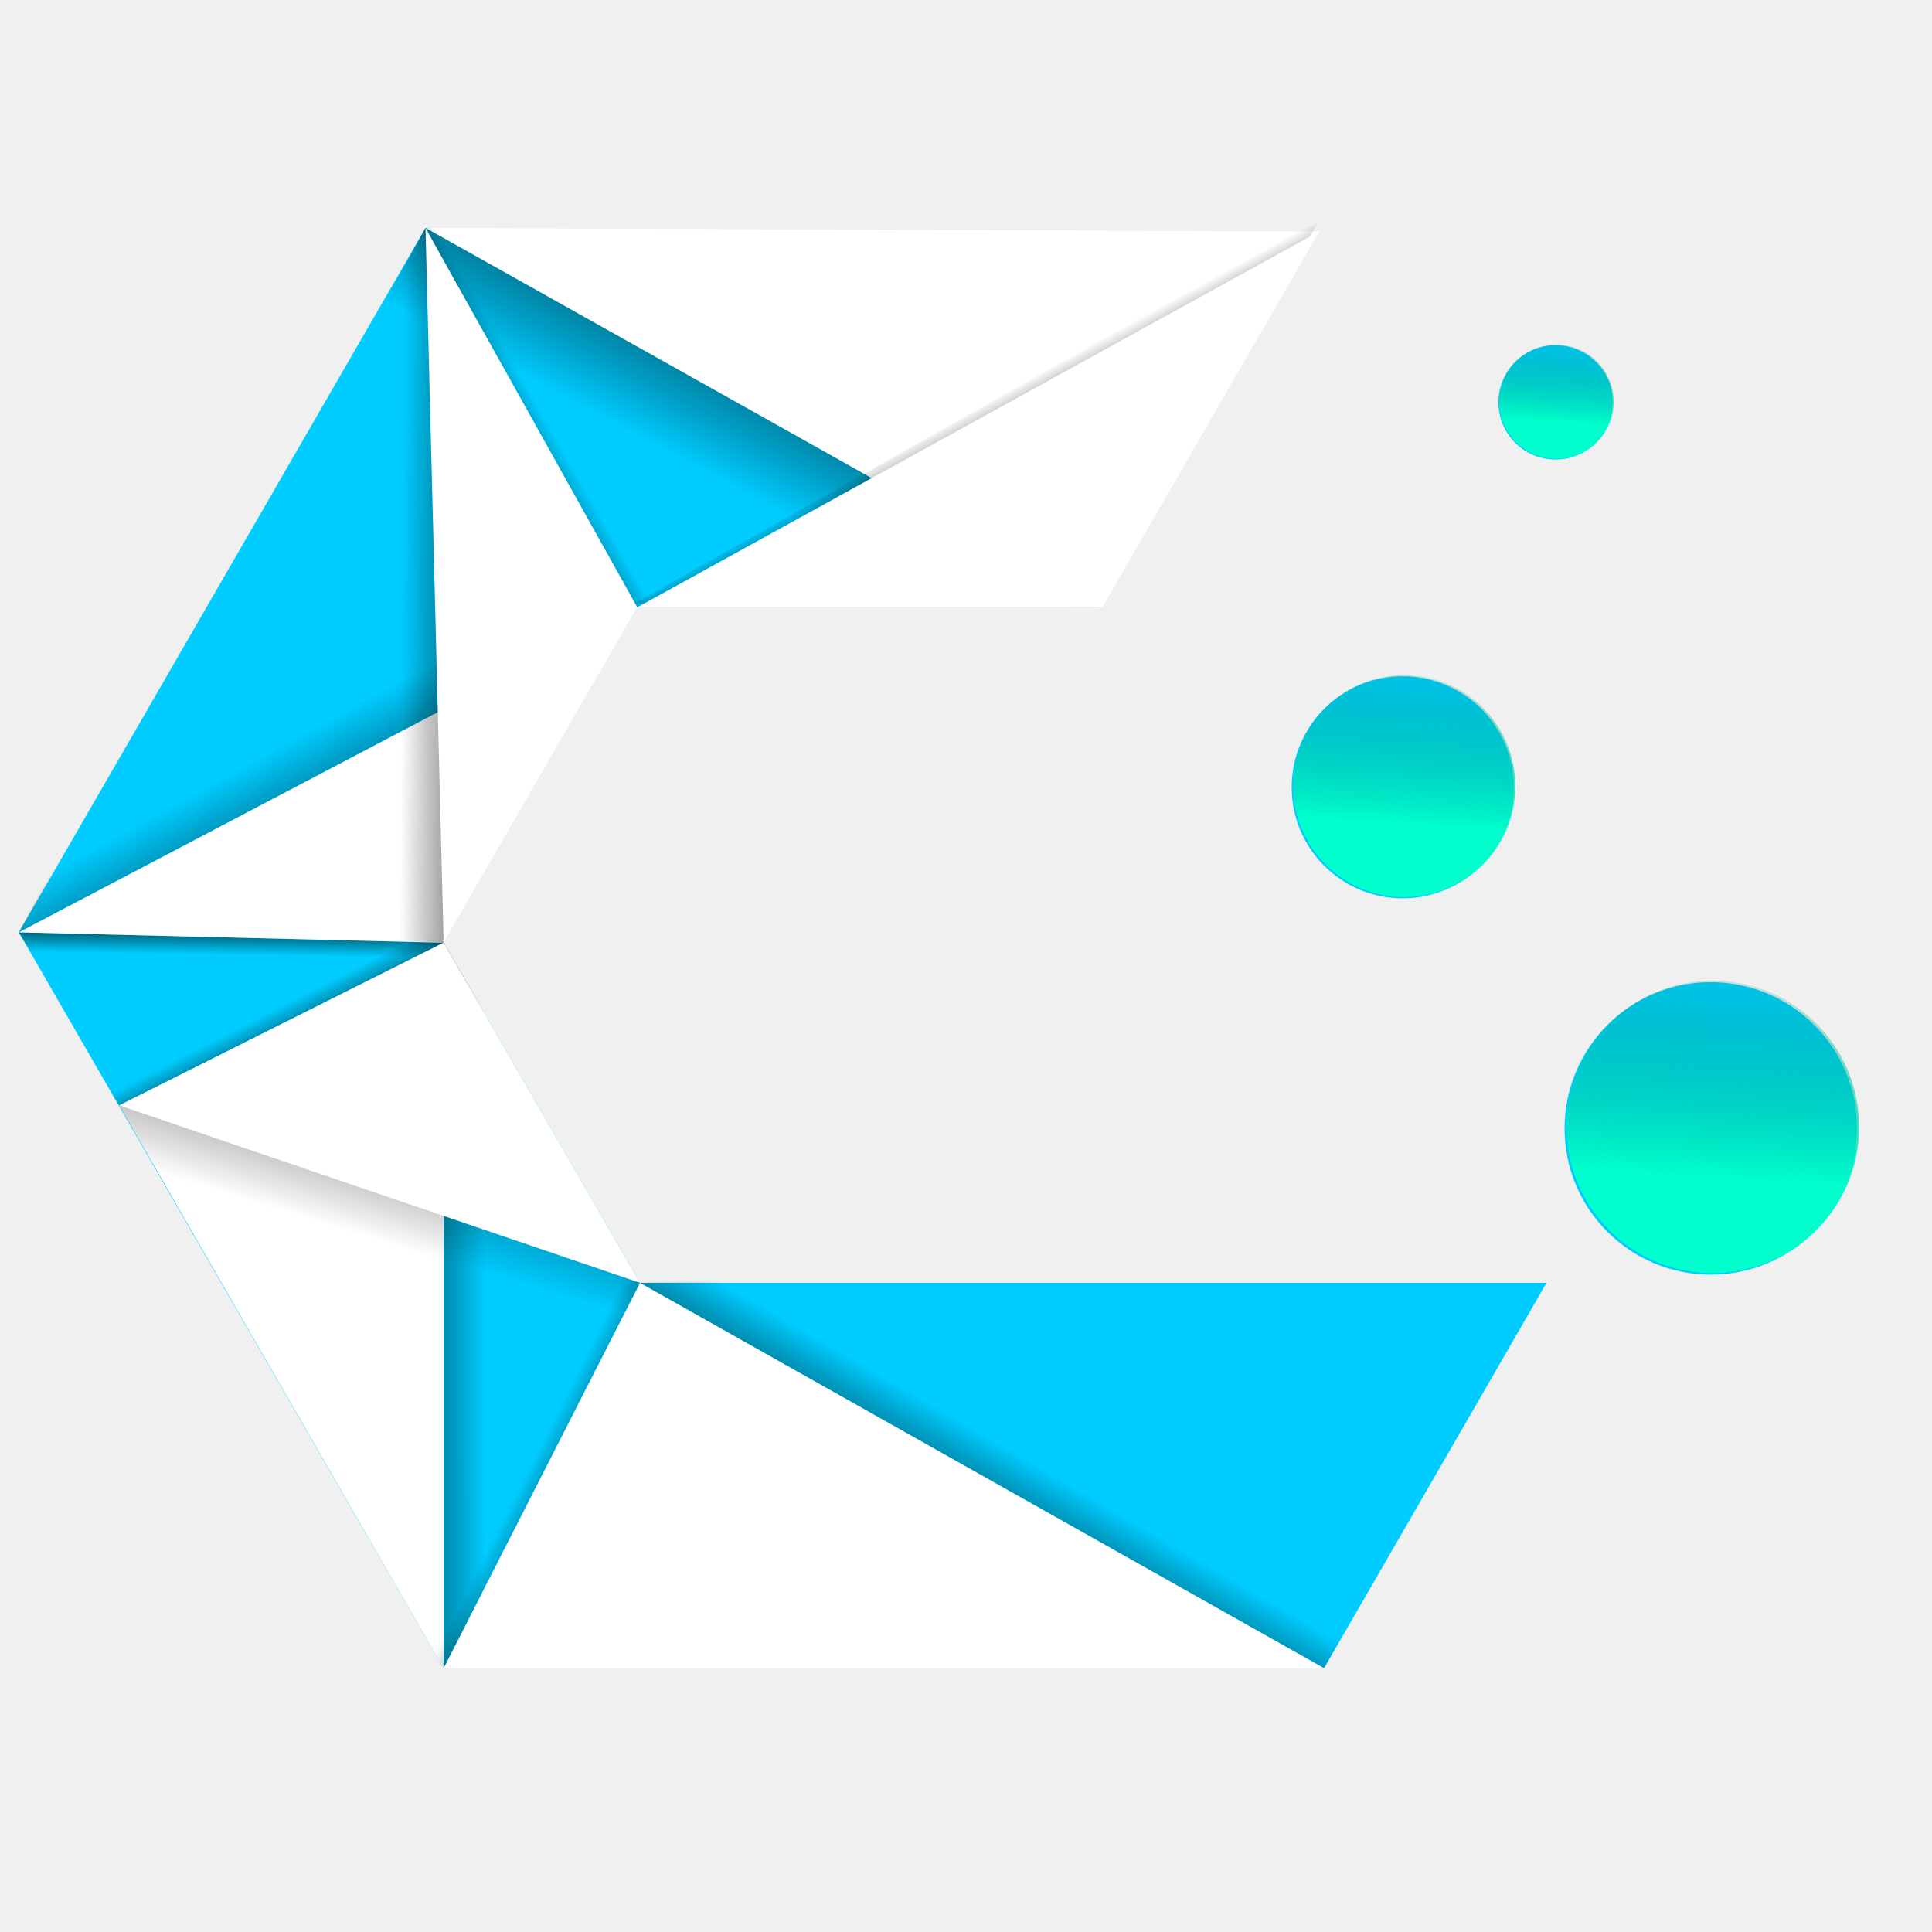
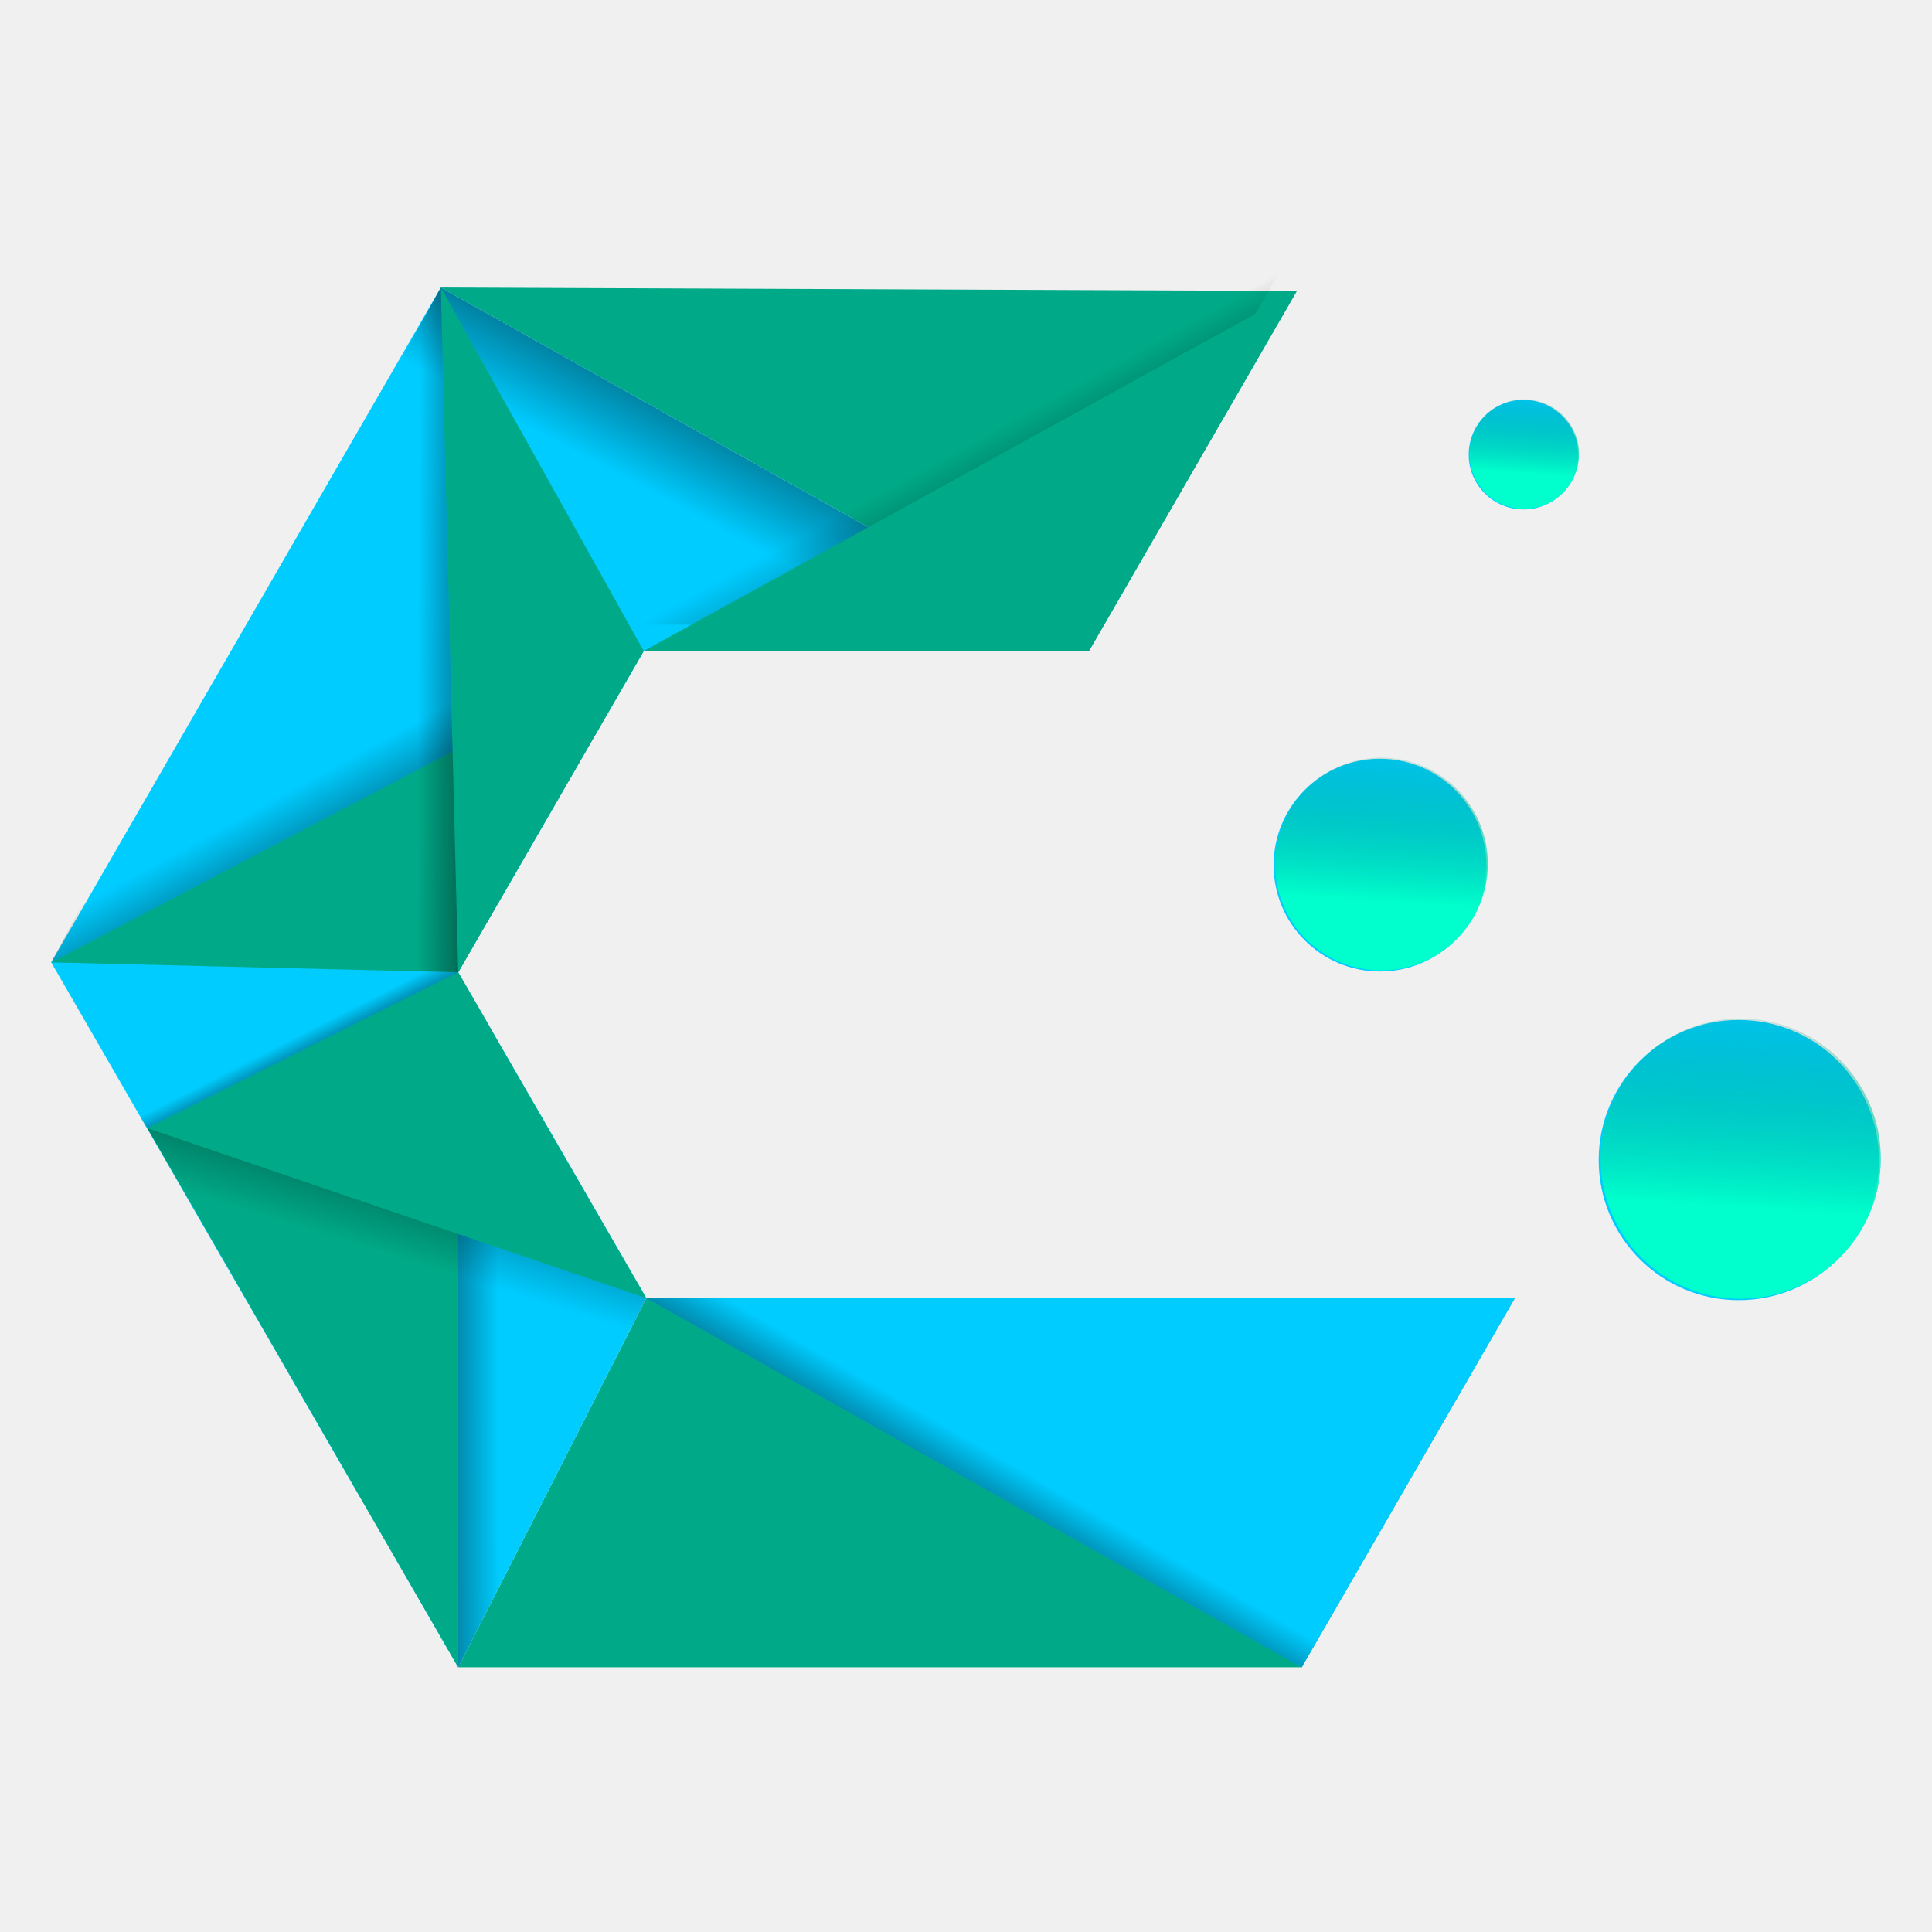
- <svg xmlns="http://www.w3.org/2000/svg" xmlns:xlink="http://www.w3.org/1999/xlink" width="128.0px" height="128.0px" viewBox="0 0 128.0 128.0" version="1.1" id="SVGRoot">
-   <defs id="defs1180">
-     <linearGradient xlink:href="#linearGradient937" id="linearGradient939" x1="237.186" y1="296.2" x2="237.072" y2="304.08" gradientUnits="userSpaceOnUse" gradientTransform="matrix(0.3045152,0,0,0.3045152,-57.29642,-29.33446)" />
-     <linearGradient id="linearGradient937">
-       <stop style="stop-color:#001313;stop-opacity:1;" offset="0" id="stop933" />
-       <stop style="stop-color:#001313;stop-opacity:0;" offset="1" id="stop935" />
-     </linearGradient>
-     <linearGradient xlink:href="#linearGradient4353" id="linearGradient5185" x1="994.809" y1="1533.278" x2="982.344" y2="1556.765" gradientUnits="userSpaceOnUse" gradientTransform="matrix(0.5724388,0,0,0.5724388,-518.1481,-861.1257)" />
+ <svg xmlns="http://www.w3.org/2000/svg" xmlns:xlink="http://www.w3.org/1999/xlink" width="128" height="128" version="1.1" viewBox="0 0 64 64" id="svg13595">
+   <defs id="defs13599">
+     <linearGradient xlink:href="#linearGradient4353" id="linearGradient5185" x1="994.809" y1="1533.278" x2="982.344" y2="1556.765" gradientUnits="userSpaceOnUse" gradientTransform="matrix(1.879836,0,0,1.879836,-1461.366,-2735.896)" />
    <linearGradient id="linearGradient4353">
      <stop style="stop-color:#020202;stop-opacity:1;" offset="0" id="stop4349" />
      <stop style="stop-color:#020202;stop-opacity:0;" offset="1" id="stop4351" />
    </linearGradient>
-     <linearGradient xlink:href="#linearGradient4353" id="linearGradient9102" x1="1022.515" y1="1582.428" x2="1018.597" y2="1575.638" gradientUnits="userSpaceOnUse" gradientTransform="matrix(0.5876791,0,0,0.5575734,-537.6084,-849.5336)" />
-     <linearGradient xlink:href="#linearGradient4353" id="linearGradient11890" x1="940.433" y1="1612.467" x2="930.589" y2="1594.47" gradientUnits="userSpaceOnUse" gradientTransform="matrix(0.5724388,0,0,0.5724388,-518.1481,-861.1257)" />
-     <linearGradient xlink:href="#linearGradient4353" id="linearGradient11670" x1="965.605" y1="1571.427" x2="951.661" y2="1571.345" gradientUnits="userSpaceOnUse" gradientTransform="matrix(0.5724388,0,0,0.5724388,-518.1481,-861.1257)" />
-     <linearGradient xlink:href="#linearGradient4353" id="linearGradient13770" x1="946.234" y1="1655.864" x2="961.373" y2="1655.846" gradientUnits="userSpaceOnUse" gradientTransform="matrix(0.5724388,0,0,0.5724388,-518.1481,-861.1257)" />
-     <linearGradient xlink:href="#linearGradient937" id="linearGradient2816" x1="366.154" y1="427.324" x2="350.922" y2="419.642" gradientUnits="userSpaceOnUse" gradientTransform="matrix(0.3045152,0,0,0.3045152,-73.1398,-28.00358)" />
-     <linearGradient xlink:href="#linearGradient4353" id="linearGradient12421" x1="936.335" y1="1628.774" x2="933.378" y2="1622.977" gradientUnits="userSpaceOnUse" gradientTransform="matrix(0.5724388,0,0,0.5724388,-518.1481,-861.1257)" />
-     <linearGradient xlink:href="#linearGradient4353" id="linearGradient13391" x1="950.33" y1="1618.617" x2="941.971" y2="1645.767" gradientUnits="userSpaceOnUse" gradientTransform="matrix(0.5724388,0,0,0.5724388,-518.1481,-861.1257)" />
-     <linearGradient xlink:href="#linearGradient4353" id="linearGradient13599" x1="1008.201" y1="1681.329" x2="1015.731" y2="1668.374" gradientUnits="userSpaceOnUse" gradientTransform="matrix(0.5724388,0,0,0.5724388,-518.1481,-861.1257)" />
-     <linearGradient xlink:href="#linearGradient18299" id="linearGradient18175" x1="1148.342" y1="1585.508" x2="1145.437" y2="1629.975" gradientUnits="userSpaceOnUse" gradientTransform="matrix(0.3499239,0,0,0.3499239,-282.8678,-491.668)" />
+     <linearGradient xlink:href="#linearGradient4353" id="linearGradient9102" x1="1031.179" y1="1597.906" x2="1018.429" y2="1574.738" gradientUnits="userSpaceOnUse" gradientTransform="matrix(1.879836,0,0,1.879836,-1475.893,-2775.73)" />
+     <linearGradient xlink:href="#linearGradient4353" id="linearGradient11890" x1="940.433" y1="1612.467" x2="930.589" y2="1594.47" gradientUnits="userSpaceOnUse" gradientTransform="matrix(1.879836,0,0,1.879836,-1461.366,-2735.896)" />
+     <linearGradient xlink:href="#linearGradient4353" id="linearGradient11670" x1="965.605" y1="1571.427" x2="951.661" y2="1571.345" gradientUnits="userSpaceOnUse" gradientTransform="matrix(1.879836,0,0,1.879836,-1461.366,-2735.896)" />
+     <linearGradient xlink:href="#linearGradient4353" id="linearGradient13770" x1="946.234" y1="1655.864" x2="961.373" y2="1655.846" gradientUnits="userSpaceOnUse" gradientTransform="matrix(1.879836,0,0,1.879836,-1461.366,-2735.896)" />
+     <linearGradient xlink:href="#linearGradient4353" id="linearGradient12421" x1="936.335" y1="1628.774" x2="933.378" y2="1622.977" gradientUnits="userSpaceOnUse" gradientTransform="matrix(1.879836,0,0,1.879836,-1461.366,-2735.896)" />
+     <linearGradient xlink:href="#linearGradient4353" id="linearGradient13391" x1="950.33" y1="1618.617" x2="941.971" y2="1645.767" gradientUnits="userSpaceOnUse" gradientTransform="matrix(1.879836,0,0,1.879836,-1461.366,-2735.896)" />
+     <linearGradient xlink:href="#linearGradient4353" id="linearGradient13599" x1="1008.201" y1="1681.329" x2="1015.731" y2="1668.374" gradientUnits="userSpaceOnUse" gradientTransform="matrix(1.879836,0,0,1.879836,-1461.366,-2735.896)" />
+     <linearGradient xlink:href="#linearGradient18299" id="linearGradient18175" x1="1148.342" y1="1585.508" x2="1145.437" y2="1629.975" gradientUnits="userSpaceOnUse" gradientTransform="matrix(1.149118,0,0,1.149118,-688.7274,-1522.631)" />
    <linearGradient id="linearGradient18299">
      <stop style="stop-color:#008066;stop-opacity:0" offset="0" id="stop18295" />
      <stop style="stop-color:#00ffcc;stop-opacity:1" offset="1" id="stop18297" />
    </linearGradient>
-     <linearGradient xlink:href="#linearGradient18299" id="linearGradient18632" gradientUnits="userSpaceOnUse" gradientTransform="matrix(0.2656518,0,0,0.2656518,-211.1521,-375.487)" x1="1148.342" y1="1585.508" x2="1145.437" y2="1629.975" />
-     <linearGradient xlink:href="#linearGradient18299" id="linearGradient18659" gradientUnits="userSpaceOnUse" gradientTransform="matrix(0.1367904,0,0,0.1367904,-53.62402,-195.0342)" x1="1148.342" y1="1585.508" x2="1145.437" y2="1629.975" />
-     <linearGradient xlink:href="#linearGradient937" id="linearGradient3254" x1="348.048" y1="194.78" x2="361.21" y2="187.235" gradientUnits="userSpaceOnUse" gradientTransform="matrix(0.3045152,0,0,0.3045152,-73.1398,-28.00358)" />
+     <linearGradient xlink:href="#linearGradient18299" id="linearGradient18632" gradientUnits="userSpaceOnUse" gradientTransform="matrix(0.8723759,0,0,0.8723759,-453.2197,-1141.104)" x1="1148.342" y1="1585.508" x2="1145.437" y2="1629.975" />
+     <linearGradient xlink:href="#linearGradient18299" id="linearGradient18659" gradientUnits="userSpaceOnUse" gradientTransform="matrix(0.449207,0,0,0.449207,64.08803,-548.5132)" x1="1148.342" y1="1585.508" x2="1145.437" y2="1629.975" />
  </defs>
-   <g id="layer1">
-     <circle style="opacity:0;fill:#001313;fill-opacity:1;stroke-width:0.28" id="path3962" cx="64.51" cy="62.02" r="87.45" />
-     <path style="fill:#ffffff;fill-opacity:1;stroke:none;stroke-width:0.151px;stroke-linecap:butt;stroke-linejoin:miter;stroke-opacity:1" d="M 30.609,15.339 H 87.389 L 73.015,40.235 H 42.223 L 29.392,62.458 42.401,84.99 h 60.064 L 87.727,110.519 H 29.39 L 1.245,61.77 28.19,15.1 Z" id="path3295-6-2-7-3" />
-     <path style="fill:#ffffff;stroke:none;stroke-width:0.151px;stroke-linecap:butt;stroke-linejoin:miter;stroke-opacity:1" d="M 28.19,15.1 73.015,40.235 87.389,15.339 Z" id="path6337" />
-     <path style="fill:#ffffff;stroke:none;stroke-width:0.151px;stroke-linecap:butt;stroke-linejoin:miter;stroke-opacity:1" d="m 42.401,84.99 -13.011,25.529 h 58.337 l 14.739,-25.529 z" id="path6372" />
-     <path style="fill:#00ccff;stroke:none;stroke-width:0.151px;stroke-linecap:butt;stroke-linejoin:miter;stroke-opacity:1" d="M 28.19,15.1 73.015,40.235 H 42.223 L 29.392,62.458 42.401,84.99 29.39,110.519 1.245,61.77 28.19,15.1" id="path6473" />
-     <path style="fill:url(#linearGradient939);fill-opacity:1;stroke:none;stroke-width:0.305px;stroke-linecap:butt;stroke-linejoin:miter;stroke-opacity:1" d="m 1.245,61.77 28.147,0.688 0.787,1.349 -28.05,-0.565 z" id="path931" />
-     <path style="fill:url(#linearGradient5185);fill-opacity:1;stroke:none;stroke-width:0.151px;stroke-linecap:butt;stroke-linejoin:miter;stroke-opacity:1" d="M 73.015,40.235 28.19,15.1 24.781,21.248 58.762,40.092 Z" id="path5111" />
-     <path style="fill:url(#linearGradient9102);fill-opacity:1;stroke:none;stroke-width:0.151px;stroke-linecap:butt;stroke-linejoin:miter;stroke-opacity:1" d="M 42,40 87.658,14.215 72.902,38.465 Z" id="path8399-8" />
-     <path style="fill:#ffffff;fill-opacity:1;stroke:none;stroke-width:0.151px;stroke-linecap:butt;stroke-linejoin:miter;stroke-opacity:1" d="M 42.223,40.235 87.389,15.339 73.015,40.235 Z" id="path8399" />
-     <path style="fill:#ffffff;stroke:none;stroke-width:0.151px;stroke-linecap:butt;stroke-linejoin:miter;stroke-opacity:1" d="M 1.245,61.77 42.223,40.235 29.392,62.458 Z" id="path8568" />
-     <path style="fill:url(#linearGradient11890);fill-opacity:1;stroke:none;stroke-width:0.151px;stroke-linecap:butt;stroke-linejoin:miter;stroke-opacity:1" d="M 1.245,61.77 42.223,40.235 39.454,35.904 4.139,56.376 Z" id="path11882" />
-     <path style="fill:#ffffff;fill-opacity:1;stroke:none;stroke-width:0.151px;stroke-linecap:butt;stroke-linejoin:miter;stroke-opacity:1" d="M 42.223,40.235 28.19,15.1 29.392,62.458 Z" id="path8467" />
-     <path style="fill:#00ccff;fill-opacity:1;stroke:none;stroke-width:0.151px;stroke-linecap:butt;stroke-linejoin:miter;stroke-opacity:1" d="m 42.401,84.99 45.325,25.529 14.739,-25.529 z" id="path8916" />
-     <path style="fill:url(#linearGradient11670);fill-opacity:1;stroke:none;stroke-width:0.151px;stroke-linecap:butt;stroke-linejoin:miter;stroke-opacity:1" d="m 28.19,15.1 -3.409,6.148 0.327,41.008 4.284,0.201 z" id="path11629" />
-     <path style="fill:#ffffff;fill-opacity:1;stroke:none;stroke-width:0.151px;stroke-linecap:butt;stroke-linejoin:miter;stroke-opacity:1" d="m 29.392,62.458 -21.489,10.776 21.487,37.285 z" id="path12053" />
-     <path style="fill:url(#linearGradient13770);fill-opacity:1;stroke:none;stroke-width:0.151px;stroke-linecap:butt;stroke-linejoin:miter;stroke-opacity:1" d="m 29.392,62.458 v 48.061 l 5.265,-10.276 0.407,-28.173 z" id="path13729" />
-     <path style="fill:url(#linearGradient2816);fill-opacity:1;stroke:none;stroke-width:0.305px;stroke-linecap:butt;stroke-linejoin:miter;stroke-opacity:1" d="m 29.39,110.519 -2.027,-3.649 13.056,-25.215 1.982,3.335 z" id="path2775" />
-     <path style="fill:url(#linearGradient12421);fill-opacity:1;stroke:none;stroke-width:0.151px;stroke-linecap:butt;stroke-linejoin:miter;stroke-opacity:1" d="M 7.903,73.234 29.392,62.458 25.108,62.256 6.463,71.164 Z" id="path12347" />
-     <path style="fill:#ffffff;fill-opacity:1;stroke:none;stroke-width:0.151px;stroke-linecap:butt;stroke-linejoin:miter;stroke-opacity:1" d="M 7.903,73.234 42.401,84.99 29.392,62.458 Z" id="path13027" />
-     <path style="fill:url(#linearGradient13391);fill-opacity:1;stroke:none;stroke-width:0.151px;stroke-linecap:butt;stroke-linejoin:miter;stroke-opacity:1" d="M 42.401,84.99 7.903,73.234 11.649,79.702 40,90 Z" id="path13350" />
-     <path style="fill:url(#linearGradient13599);fill-opacity:1;stroke:none;stroke-width:0.151px;stroke-linecap:butt;stroke-linejoin:miter;stroke-opacity:1" d="m 42.401,84.99 45.325,25.529 5.432,-9.669 -29.172,-16.109 z" id="path13525" />
-     <g id="g1534" transform="translate(-4.606242,-0.6816724)">
-       <circle style="fill:#00ccff;fill-opacity:1;stroke:none;stroke-width:0.093;stroke-opacity:1" id="path14992-9" cx="117.952" cy="75.441" r="9.689" />
-       <circle style="fill:url(#linearGradient18175);fill-opacity:1;stroke:none;stroke-width:0.093;stroke-opacity:1" id="path14992-9-0" cx="118.085" cy="75.341" r="9.689" />
-     </g>
-     <g id="g1538" transform="translate(-0.2044013,-2.886232)">
-       <circle style="fill:#00ccff;fill-opacity:1;stroke:none;stroke-width:0.07;stroke-opacity:1" id="path14992-9-7" cx="93.138" cy="55.045" r="7.356" />
-       <circle style="fill:url(#linearGradient18632);fill-opacity:1;stroke:none;stroke-width:0.07;stroke-opacity:1" id="path14992-9-0-5" cx="93.239" cy="54.969" r="7.356" />
-     </g>
-     <g id="g1542">
-       <circle style="fill:#00ccff;fill-opacity:1;stroke:none;stroke-width:0.036;stroke-opacity:1" id="path14992-9-28" cx="103.062" cy="26.657" r="3.788" />
-       <circle style="fill:url(#linearGradient18659);fill-opacity:1;stroke:none;stroke-width:0.036;stroke-opacity:1" id="path14992-9-0-9" cx="103.114" cy="26.618" r="3.788" />
-     </g>
-     <path style="fill:url(#linearGradient3254);fill-opacity:1;stroke:none;stroke-width:0.305px;stroke-linecap:butt;stroke-linejoin:miter;stroke-opacity:1" d="M 42.223,40.235 28.19,15.1 31.765,15.049 44.955,38.539 Z" id="path3180" />
+   <g id="g3823" transform="matrix(0.1458673,0,0,0.1458673,-33.93611,-11.12266)">
+     <path style="fill:#ffffff;fill-opacity:1;stroke:none;stroke-width:0.497px;stroke-linecap:butt;stroke-linejoin:miter;stroke-opacity:1" d="M 340.702,142.334 H 527.16 L 479.959,224.089 H 378.84 l -42.133,72.977 42.72,73.994 h 197.246 l -48.401,83.834 H 336.699 L 244.273,294.808 332.758,141.548 Z" id="path3295-6-2-7-3" />
+     <path style="fill:#00aa88;stroke:none;stroke-width:0.497px;stroke-linecap:butt;stroke-linejoin:miter;stroke-opacity:1" d="m 332.758,141.548 147.201,82.541 47.202,-81.756 z" id="path6337" />
+     <path style="fill:#00aa88;stroke:none;stroke-width:0.497px;stroke-linecap:butt;stroke-linejoin:miter;stroke-opacity:1" d="m 379.426,371.06 -42.727,83.834 h 191.572 l 48.401,-83.834 z" id="path6372" />
+     <path style="fill:#00ccff;stroke:none;stroke-width:0.497px;stroke-linecap:butt;stroke-linejoin:miter;stroke-opacity:1" d="M 332.758,141.548 479.959,224.089 H 378.84 l -42.133,72.977 42.72,73.994 -42.727,83.834 -92.426,-160.086 88.484,-153.26" id="path6473" />
+     <path style="fill:url(#linearGradient5185);fill-opacity:1;stroke:none;stroke-width:0.497px;stroke-linecap:butt;stroke-linejoin:miter;stroke-opacity:1" d="M 479.959,224.089 332.758,141.548 321.563,161.739 433.153,223.62 Z" id="path5111" />
+     <path style="fill:url(#linearGradient9102);fill-opacity:1;stroke:none;stroke-width:0.497px;stroke-linecap:butt;stroke-linejoin:miter;stroke-opacity:1" d="m 375.855,218.121 148.321,-81.756 -47.202,81.756 z" id="path8399-8" />
+     <path style="fill:#00aa88;fill-opacity:1;stroke:none;stroke-width:0.497px;stroke-linecap:butt;stroke-linejoin:miter;stroke-opacity:1" d="M 378.84,224.089 527.16,142.334 479.959,224.089 Z" id="path8399" />
+     <path style="fill:#00aa88;stroke:none;stroke-width:0.497px;stroke-linecap:butt;stroke-linejoin:miter;stroke-opacity:1" d="m 244.273,294.808 134.566,-70.718 -42.134,72.977 z" id="path8568" />
+     <path style="fill:url(#linearGradient11890);fill-opacity:1;stroke:none;stroke-width:0.497px;stroke-linecap:butt;stroke-linejoin:miter;stroke-opacity:1" d="m 244.273,294.808 134.566,-70.718 -9.091,-14.222 -115.971,67.227 z" id="path11882" />
+     <path style="fill:#00aa88;fill-opacity:1;stroke:none;stroke-width:0.497px;stroke-linecap:butt;stroke-linejoin:miter;stroke-opacity:1" d="m 378.84,224.089 -46.082,-82.541 3.948,155.518 z" id="path8467" />
+     <path style="fill:#00ccff;fill-opacity:1;stroke:none;stroke-width:0.497px;stroke-linecap:butt;stroke-linejoin:miter;stroke-opacity:1" d="m 379.426,371.06 148.845,83.834 48.401,-83.834 z" id="path8916" />
+     <path style="fill:url(#linearGradient11670);fill-opacity:1;stroke:none;stroke-width:0.497px;stroke-linecap:butt;stroke-linejoin:miter;stroke-opacity:1" d="m 332.758,141.548 -11.194,20.191 1.074,134.666 14.069,0.661 z" id="path11629" />
+     <path style="fill:#00aa88;fill-opacity:1;stroke:none;stroke-width:0.497px;stroke-linecap:butt;stroke-linejoin:miter;stroke-opacity:1" d="m 336.706,297.067 -70.568,35.389 70.561,122.439 z" id="path12053" />
+     <path style="fill:url(#linearGradient13770);fill-opacity:1;stroke:none;stroke-width:0.497px;stroke-linecap:butt;stroke-linejoin:miter;stroke-opacity:1" d="m 336.706,297.067 v 157.828 l 17.291,-33.744 1.335,-92.519 z" id="path13729" />
+     <path style="fill:url(#linearGradient12421);fill-opacity:1;stroke:none;stroke-width:0.497px;stroke-linecap:butt;stroke-linejoin:miter;stroke-opacity:1" d="m 266.138,332.455 70.568,-35.389 -14.069,-0.661 -61.227,29.253 z" id="path12347" />
+     <path style="fill:#00aa88;fill-opacity:1;stroke:none;stroke-width:0.497px;stroke-linecap:butt;stroke-linejoin:miter;stroke-opacity:1" d="m 266.138,332.455 113.289,38.605 -42.72,-73.994 z" id="path13027" />
+     <path style="fill:url(#linearGradient13391);fill-opacity:1;stroke:none;stroke-width:0.497px;stroke-linecap:butt;stroke-linejoin:miter;stroke-opacity:1" d="m 379.426,371.06 -113.289,-38.605 12.301,21.241 93.102,33.817 z" id="path13350" />
+     <path style="fill:url(#linearGradient13599);fill-opacity:1;stroke:none;stroke-width:0.497px;stroke-linecap:butt;stroke-linejoin:miter;stroke-opacity:1" d="m 379.426,371.06 148.844,83.834 17.839,-31.753 -95.797,-52.899 z" id="path13525" />
+     <circle style="fill:#00ccff;fill-opacity:1;stroke:none;stroke-width:0.304;stroke-opacity:1" id="path14992-9" cx="627.528" cy="339.702" r="31.819" />
+     <circle style="fill:url(#linearGradient18175);fill-opacity:1;stroke:none;stroke-width:0.304;stroke-opacity:1" id="path14992-9-0" cx="627.964" cy="339.375" r="31.819" />
+     <circle style="fill:#00ccff;fill-opacity:1;stroke:none;stroke-width:0.231;stroke-opacity:1" id="path14992-9-7" cx="546.042" cy="272.724" r="24.156" />
+     <circle style="fill:url(#linearGradient18632);fill-opacity:1;stroke:none;stroke-width:0.231;stroke-opacity:1" id="path14992-9-0-5" cx="546.373" cy="272.476" r="24.156" />
+     <circle style="fill:#00ccff;fill-opacity:1;stroke:none;stroke-width:0.119;stroke-opacity:1" id="path14992-9-28" cx="578.632" cy="179.5" r="12.439" />
+     <circle style="fill:url(#linearGradient18659);fill-opacity:1;stroke:none;stroke-width:0.119;stroke-opacity:1" id="path14992-9-0-9" cx="578.802" cy="179.372" r="12.439" />
  </g>
</svg>
